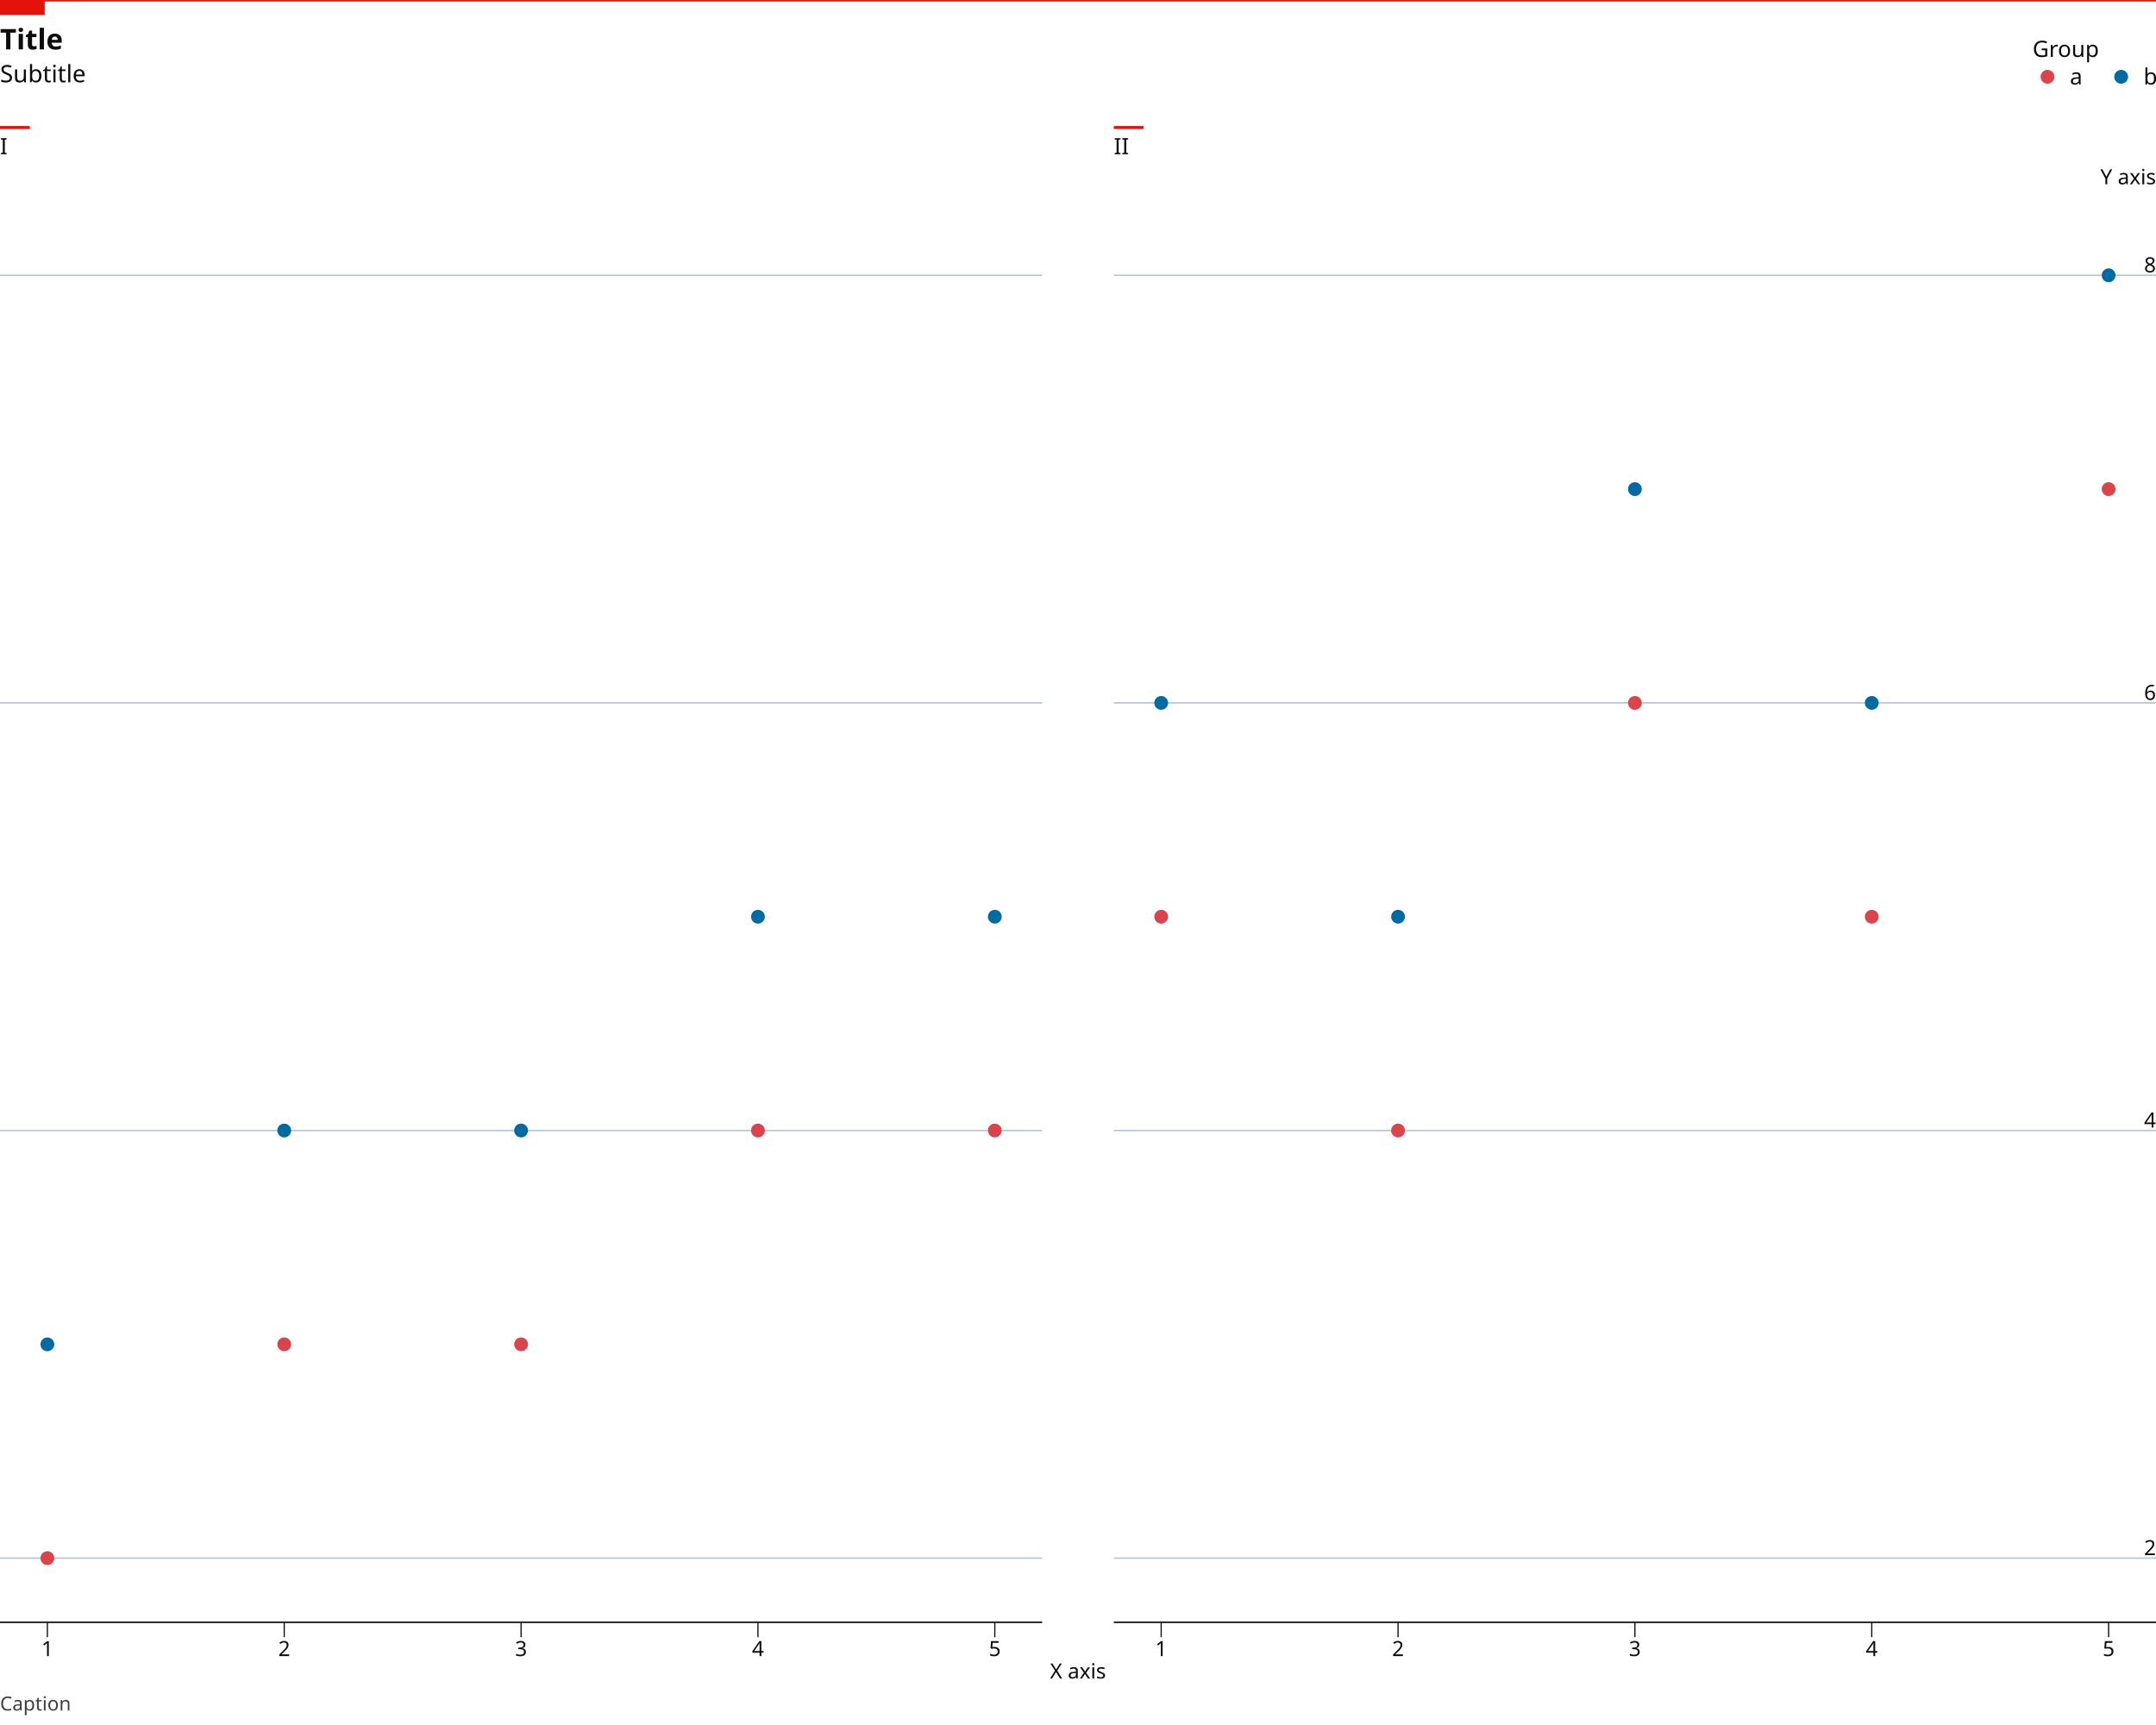
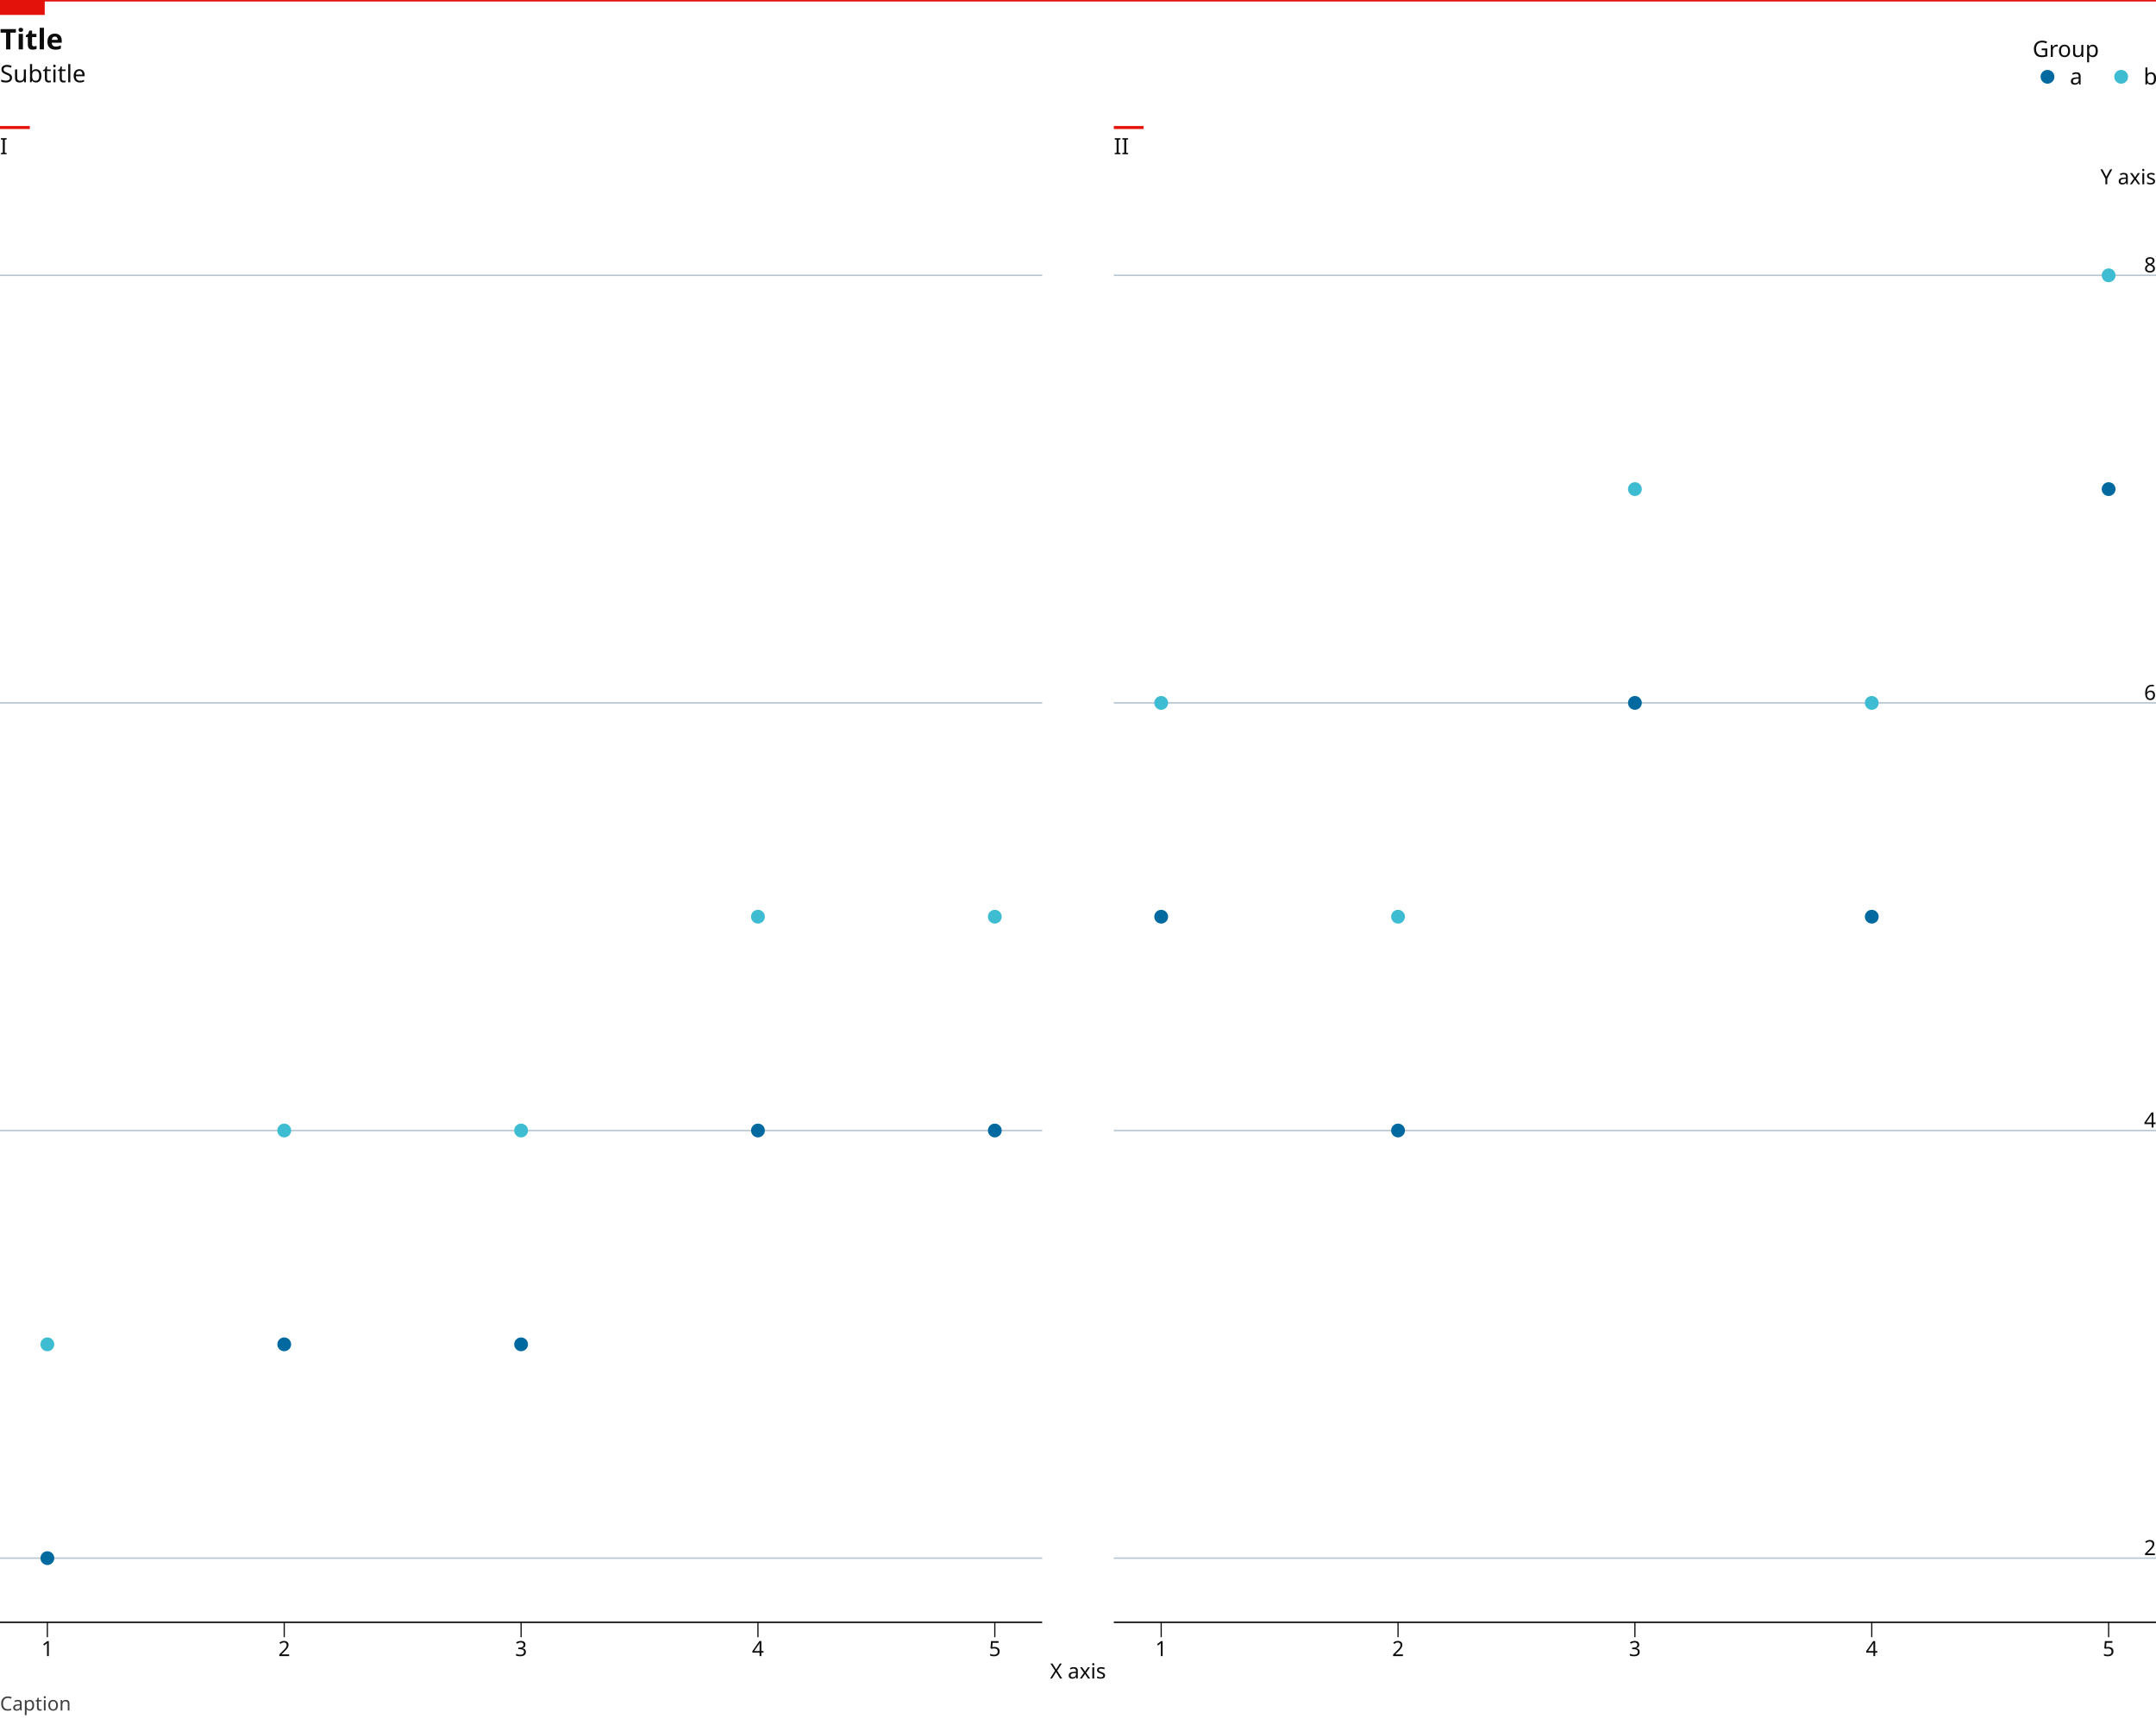
<svg xmlns="http://www.w3.org/2000/svg" class="svglite" data-engine-version="2.0" width="720.00pt" height="576.00pt" viewBox="0 0 720.00 576.00">
  <defs>
    <style type="text/css">
    .svglite line, .svglite polyline, .svglite polygon, .svglite path, .svglite rect, .svglite circle {
      fill: none;
      stroke: #000000;
      stroke-linecap: round;
      stroke-linejoin: round;
      stroke-miterlimit: 10.00;
    }
  </style>
  </defs>
  <rect width="100%" height="100%" style="stroke: none; fill: #FFFFFF;" />
  <defs>
    <clipPath id="cpMC4wMHw3MjAuMDB8MC4wMHw1NzYuMDA=">
      <rect x="0.00" y="0.00" width="720.00" height="576.00" />
    </clipPath>
  </defs>
  <g clip-path="url(#cpMC4wMHw3MjAuMDB8MC4wMHw1NzYuMDA=)">
    <rect x="0.00" y="0.00" width="720.00" height="576.00" style="stroke-width: 0.50; stroke: none; fill: #FFFFFF;" />
  </g>
  <defs>
    <clipPath id="cpMC4wMHwzNDguMDR8NzAuNTF8NTQxLjcw">
      <rect x="0.00" y="70.51" width="348.04" height="471.19" />
    </clipPath>
  </defs>
  <g clip-path="url(#cpMC4wMHwzNDguMDR8NzAuNTF8NTQxLjcw)">
    <polyline points="0.00,520.28 348.04,520.28 " style="stroke-width: 0.50; stroke: #B7C6CF; stroke-linecap: butt;" />
    <polyline points="0.00,377.49 348.04,377.49 " style="stroke-width: 0.50; stroke: #B7C6CF; stroke-linecap: butt;" />
    <polyline points="0.00,234.71 348.04,234.71 " style="stroke-width: 0.50; stroke: #B7C6CF; stroke-linecap: butt;" />
    <polyline points="0.00,91.93 348.04,91.93 " style="stroke-width: 0.50; stroke: #B7C6CF; stroke-linecap: butt;" />
-     <circle cx="15.82" cy="520.28" r="1.95" style="stroke-width: 0.71; stroke: #DB444B; fill: #DB444B;" />
-     <circle cx="174.02" cy="448.89" r="1.95" style="stroke-width: 0.71; stroke: #DB444B; fill: #DB444B;" />
-     <circle cx="332.22" cy="377.49" r="1.95" style="stroke-width: 0.71; stroke: #DB444B; fill: #DB444B;" />
-     <circle cx="94.92" cy="448.89" r="1.95" style="stroke-width: 0.71; stroke: #DB444B; fill: #DB444B;" />
-     <circle cx="253.12" cy="377.49" r="1.95" style="stroke-width: 0.71; stroke: #DB444B; fill: #DB444B;" />
-     <circle cx="15.82" cy="448.89" r="1.95" style="stroke-width: 0.71; stroke: #006BA2; fill: #006BA2;" />
-     <circle cx="174.02" cy="377.49" r="1.95" style="stroke-width: 0.71; stroke: #006BA2; fill: #006BA2;" />
-     <circle cx="332.22" cy="306.10" r="1.95" style="stroke-width: 0.71; stroke: #006BA2; fill: #006BA2;" />
-     <circle cx="94.92" cy="377.49" r="1.95" style="stroke-width: 0.71; stroke: #006BA2; fill: #006BA2;" />
-     <circle cx="253.12" cy="306.10" r="1.95" style="stroke-width: 0.71; stroke: #006BA2; fill: #006BA2;" />
+     <circle cx="15.82" cy="520.28" r="1.95" style="stroke-width: 0.71; stroke: #006AA0; fill: #006AA0;" />
+     <circle cx="174.02" cy="448.89" r="1.95" style="stroke-width: 0.71; stroke: #006AA0; fill: #006AA0;" />
+     <circle cx="332.22" cy="377.49" r="1.95" style="stroke-width: 0.71; stroke: #006AA0; fill: #006AA0;" />
+     <circle cx="94.92" cy="448.89" r="1.95" style="stroke-width: 0.71; stroke: #006AA0; fill: #006AA0;" />
+     <circle cx="253.12" cy="377.49" r="1.95" style="stroke-width: 0.71; stroke: #006AA0; fill: #006AA0;" />
+     <circle cx="15.82" cy="448.89" r="1.95" style="stroke-width: 0.71; stroke: #3DBCD2; fill: #3DBCD2;" />
+     <circle cx="174.02" cy="377.49" r="1.95" style="stroke-width: 0.71; stroke: #3DBCD2; fill: #3DBCD2;" />
+     <circle cx="332.22" cy="306.10" r="1.95" style="stroke-width: 0.71; stroke: #3DBCD2; fill: #3DBCD2;" />
+     <circle cx="94.92" cy="377.49" r="1.95" style="stroke-width: 0.71; stroke: #3DBCD2; fill: #3DBCD2;" />
+     <circle cx="253.12" cy="306.10" r="1.95" style="stroke-width: 0.71; stroke: #3DBCD2; fill: #3DBCD2;" />
  </g>
  <g clip-path="url(#cpMC4wMHw3MjAuMDB8MC4wMHw1NzYuMDA=)">
</g>
  <defs>
    <clipPath id="cpMzcxLjk2fDcyMC4wMHw3MC41MXw1NDEuNzA=">
      <rect x="371.96" y="70.51" width="348.04" height="471.19" />
    </clipPath>
  </defs>
  <g clip-path="url(#cpMzcxLjk2fDcyMC4wMHw3MC41MXw1NDEuNzA=)">
    <polyline points="371.96,520.28 720.00,520.28 " style="stroke-width: 0.50; stroke: #B7C6CF; stroke-linecap: butt;" />
    <polyline points="371.96,377.49 720.00,377.49 " style="stroke-width: 0.50; stroke: #B7C6CF; stroke-linecap: butt;" />
    <polyline points="371.96,234.71 720.00,234.71 " style="stroke-width: 0.50; stroke: #B7C6CF; stroke-linecap: butt;" />
    <polyline points="371.96,91.93 720.00,91.93 " style="stroke-width: 0.50; stroke: #B7C6CF; stroke-linecap: butt;" />
-     <circle cx="466.88" cy="377.49" r="1.95" style="stroke-width: 0.71; stroke: #DB444B; fill: #DB444B;" />
-     <circle cx="625.08" cy="306.10" r="1.95" style="stroke-width: 0.71; stroke: #DB444B; fill: #DB444B;" />
-     <circle cx="387.78" cy="306.10" r="1.95" style="stroke-width: 0.71; stroke: #DB444B; fill: #DB444B;" />
-     <circle cx="545.98" cy="234.71" r="1.95" style="stroke-width: 0.71; stroke: #DB444B; fill: #DB444B;" />
-     <circle cx="704.18" cy="163.32" r="1.95" style="stroke-width: 0.71; stroke: #DB444B; fill: #DB444B;" />
-     <circle cx="466.88" cy="306.10" r="1.95" style="stroke-width: 0.71; stroke: #006BA2; fill: #006BA2;" />
-     <circle cx="625.08" cy="234.71" r="1.95" style="stroke-width: 0.71; stroke: #006BA2; fill: #006BA2;" />
-     <circle cx="387.78" cy="234.71" r="1.95" style="stroke-width: 0.71; stroke: #006BA2; fill: #006BA2;" />
-     <circle cx="545.98" cy="163.32" r="1.95" style="stroke-width: 0.71; stroke: #006BA2; fill: #006BA2;" />
-     <circle cx="704.18" cy="91.93" r="1.95" style="stroke-width: 0.71; stroke: #006BA2; fill: #006BA2;" />
+     <circle cx="466.88" cy="377.49" r="1.95" style="stroke-width: 0.71; stroke: #006AA0; fill: #006AA0;" />
+     <circle cx="625.08" cy="306.10" r="1.95" style="stroke-width: 0.71; stroke: #006AA0; fill: #006AA0;" />
+     <circle cx="387.78" cy="306.10" r="1.95" style="stroke-width: 0.71; stroke: #006AA0; fill: #006AA0;" />
+     <circle cx="545.98" cy="234.71" r="1.95" style="stroke-width: 0.71; stroke: #006AA0; fill: #006AA0;" />
+     <circle cx="704.18" cy="163.32" r="1.95" style="stroke-width: 0.71; stroke: #006AA0; fill: #006AA0;" />
+     <circle cx="466.88" cy="306.10" r="1.95" style="stroke-width: 0.71; stroke: #3DBCD2; fill: #3DBCD2;" />
+     <circle cx="625.08" cy="234.71" r="1.95" style="stroke-width: 0.71; stroke: #3DBCD2; fill: #3DBCD2;" />
+     <circle cx="387.78" cy="234.71" r="1.95" style="stroke-width: 0.71; stroke: #3DBCD2; fill: #3DBCD2;" />
+     <circle cx="545.98" cy="163.32" r="1.95" style="stroke-width: 0.71; stroke: #3DBCD2; fill: #3DBCD2;" />
+     <circle cx="704.18" cy="91.93" r="1.95" style="stroke-width: 0.71; stroke: #3DBCD2; fill: #3DBCD2;" />
  </g>
  <g clip-path="url(#cpMC4wMHw3MjAuMDB8MC4wMHw1NzYuMDA=)">
    <text x="0.00" y="51.50" style="font-size: 7.50px; fill: #0C0C0C; font-family: sans;" textLength="2.08px" lengthAdjust="spacingAndGlyphs">I</text>
    <text x="371.96" y="51.50" style="font-size: 7.50px; fill: #0C0C0C; font-family: sans;" textLength="4.17px" lengthAdjust="spacingAndGlyphs">II</text>
    <polyline points="0.00,541.70 348.04,541.70 " style="stroke-width: 0.50; stroke: #0C0C0C; stroke-linecap: butt;" />
    <polyline points="15.82,546.68 15.82,541.70 " style="stroke-width: 0.40; stroke: #0C0C0C; stroke-linecap: butt;" />
    <polyline points="94.92,546.68 94.92,541.70 " style="stroke-width: 0.40; stroke: #0C0C0C; stroke-linecap: butt;" />
    <polyline points="174.02,546.68 174.02,541.70 " style="stroke-width: 0.40; stroke: #0C0C0C; stroke-linecap: butt;" />
    <polyline points="253.12,546.68 253.12,541.70 " style="stroke-width: 0.40; stroke: #0C0C0C; stroke-linecap: butt;" />
    <polyline points="332.22,546.68 332.22,541.70 " style="stroke-width: 0.40; stroke: #0C0C0C; stroke-linecap: butt;" />
    <text x="15.82" y="552.99" text-anchor="middle" style="font-size: 7.00px; fill: #0C0C0C; font-family: sans;" textLength="3.89px" lengthAdjust="spacingAndGlyphs">1</text>
    <text x="94.92" y="552.99" text-anchor="middle" style="font-size: 7.00px; fill: #0C0C0C; font-family: sans;" textLength="3.89px" lengthAdjust="spacingAndGlyphs">2</text>
    <text x="174.02" y="552.99" text-anchor="middle" style="font-size: 7.00px; fill: #0C0C0C; font-family: sans;" textLength="3.89px" lengthAdjust="spacingAndGlyphs">3</text>
    <text x="253.12" y="552.99" text-anchor="middle" style="font-size: 7.00px; fill: #0C0C0C; font-family: sans;" textLength="3.89px" lengthAdjust="spacingAndGlyphs">4</text>
    <text x="332.22" y="552.99" text-anchor="middle" style="font-size: 7.00px; fill: #0C0C0C; font-family: sans;" textLength="3.89px" lengthAdjust="spacingAndGlyphs">5</text>
    <polyline points="371.96,541.70 720.00,541.70 " style="stroke-width: 0.50; stroke: #0C0C0C; stroke-linecap: butt;" />
    <polyline points="387.78,546.68 387.78,541.70 " style="stroke-width: 0.40; stroke: #0C0C0C; stroke-linecap: butt;" />
    <polyline points="466.88,546.68 466.88,541.70 " style="stroke-width: 0.40; stroke: #0C0C0C; stroke-linecap: butt;" />
    <polyline points="545.98,546.68 545.98,541.70 " style="stroke-width: 0.40; stroke: #0C0C0C; stroke-linecap: butt;" />
    <polyline points="625.08,546.68 625.08,541.70 " style="stroke-width: 0.40; stroke: #0C0C0C; stroke-linecap: butt;" />
    <polyline points="704.18,546.68 704.18,541.70 " style="stroke-width: 0.40; stroke: #0C0C0C; stroke-linecap: butt;" />
    <text x="387.78" y="552.99" text-anchor="middle" style="font-size: 7.00px; fill: #0C0C0C; font-family: sans;" textLength="3.89px" lengthAdjust="spacingAndGlyphs">1</text>
    <text x="466.88" y="552.99" text-anchor="middle" style="font-size: 7.00px; fill: #0C0C0C; font-family: sans;" textLength="3.89px" lengthAdjust="spacingAndGlyphs">2</text>
    <text x="545.98" y="552.99" text-anchor="middle" style="font-size: 7.00px; fill: #0C0C0C; font-family: sans;" textLength="3.89px" lengthAdjust="spacingAndGlyphs">3</text>
    <text x="625.08" y="552.99" text-anchor="middle" style="font-size: 7.00px; fill: #0C0C0C; font-family: sans;" textLength="3.89px" lengthAdjust="spacingAndGlyphs">4</text>
    <text x="704.18" y="552.99" text-anchor="middle" style="font-size: 7.00px; fill: #0C0C0C; font-family: sans;" textLength="3.89px" lengthAdjust="spacingAndGlyphs">5</text>
    <text x="720.00" y="519.28" text-anchor="end" style="font-size: 7.00px; fill: #0C0C0C; font-family: sans;" textLength="3.89px" lengthAdjust="spacingAndGlyphs">2</text>
    <text x="720.00" y="376.50" text-anchor="end" style="font-size: 7.00px; fill: #0C0C0C; font-family: sans;" textLength="3.89px" lengthAdjust="spacingAndGlyphs">4</text>
    <text x="720.00" y="233.71" text-anchor="end" style="font-size: 7.00px; fill: #0C0C0C; font-family: sans;" textLength="3.89px" lengthAdjust="spacingAndGlyphs">6</text>
    <text x="720.00" y="90.93" text-anchor="end" style="font-size: 7.00px; fill: #0C0C0C; font-family: sans;" textLength="3.89px" lengthAdjust="spacingAndGlyphs">8</text>
    <text x="360.00" y="560.48" text-anchor="middle" style="font-size: 7.00px; fill: #0C0C0C; font-family: sans;" textLength="19.07px" lengthAdjust="spacingAndGlyphs">X axis</text>
    <text x="678.78" y="19.01" style="font-size: 7.50px; fill: #0C0C0C; font-family: sans;" textLength="20.85px" lengthAdjust="spacingAndGlyphs">Group</text>
-     <circle cx="683.76" cy="25.64" r="1.95" style="stroke-width: 0.71; stroke: #DB444B; fill: #DB444B;" />
-     <circle cx="708.36" cy="25.64" r="1.95" style="stroke-width: 0.71; stroke: #006BA2; fill: #006BA2;" />
+     <circle cx="683.76" cy="25.64" r="1.95" style="stroke-width: 0.71; stroke: #006AA0; fill: #006AA0;" />
+     <circle cx="708.36" cy="25.64" r="1.95" style="stroke-width: 0.71; stroke: #3DBCD2; fill: #3DBCD2;" />
    <text x="691.23" y="28.22" style="font-size: 7.50px; fill: #0C0C0C; font-family: sans;" textLength="4.17px" lengthAdjust="spacingAndGlyphs">a</text>
    <text x="715.83" y="28.22" style="font-size: 7.50px; fill: #0C0C0C; font-family: sans;" textLength="4.17px" lengthAdjust="spacingAndGlyphs">b</text>
    <text x="0.00" y="27.47" style="font-size: 8.00px; fill: #0C0C0C; font-family: sans;" textLength="26.68px" lengthAdjust="spacingAndGlyphs">Subtitle</text>
    <text x="0.00" y="16.50" style="font-size: 9.50px; font-weight: bold; fill: #0C0C0C; font-family: sans;" textLength="17.94px" lengthAdjust="spacingAndGlyphs">Title</text>
    <text x="0.00" y="571.16" style="font-size: 6.50px; fill: #404040; font-family: sans;" textLength="22.41px" lengthAdjust="spacingAndGlyphs">Caption</text>
    <text x="720.00" y="61.54" text-anchor="end" style="font-size: 7.00px; fill: #0C0C0C; font-family: sans;" textLength="19.07px" lengthAdjust="spacingAndGlyphs">Y axis</text>
    <rect x="0.00" y="-0" width="720.00" height="0.50" style="stroke-width: 0.75; stroke: none; fill: #E3120B;" />
    <rect x="0.00" y="0" width="14.94" height="4.98" style="stroke-width: 0.75; stroke: none; fill: #E3120B;" />
    <rect x="0.00" y="42.08" width="9.96" height="1.00" style="stroke-width: 0.75; stroke: none; fill: #E3120B;" />
    <rect x="371.96" y="42.08" width="9.96" height="1.00" style="stroke-width: 0.75; stroke: none; fill: #E3120B;" />
  </g>
</svg>
